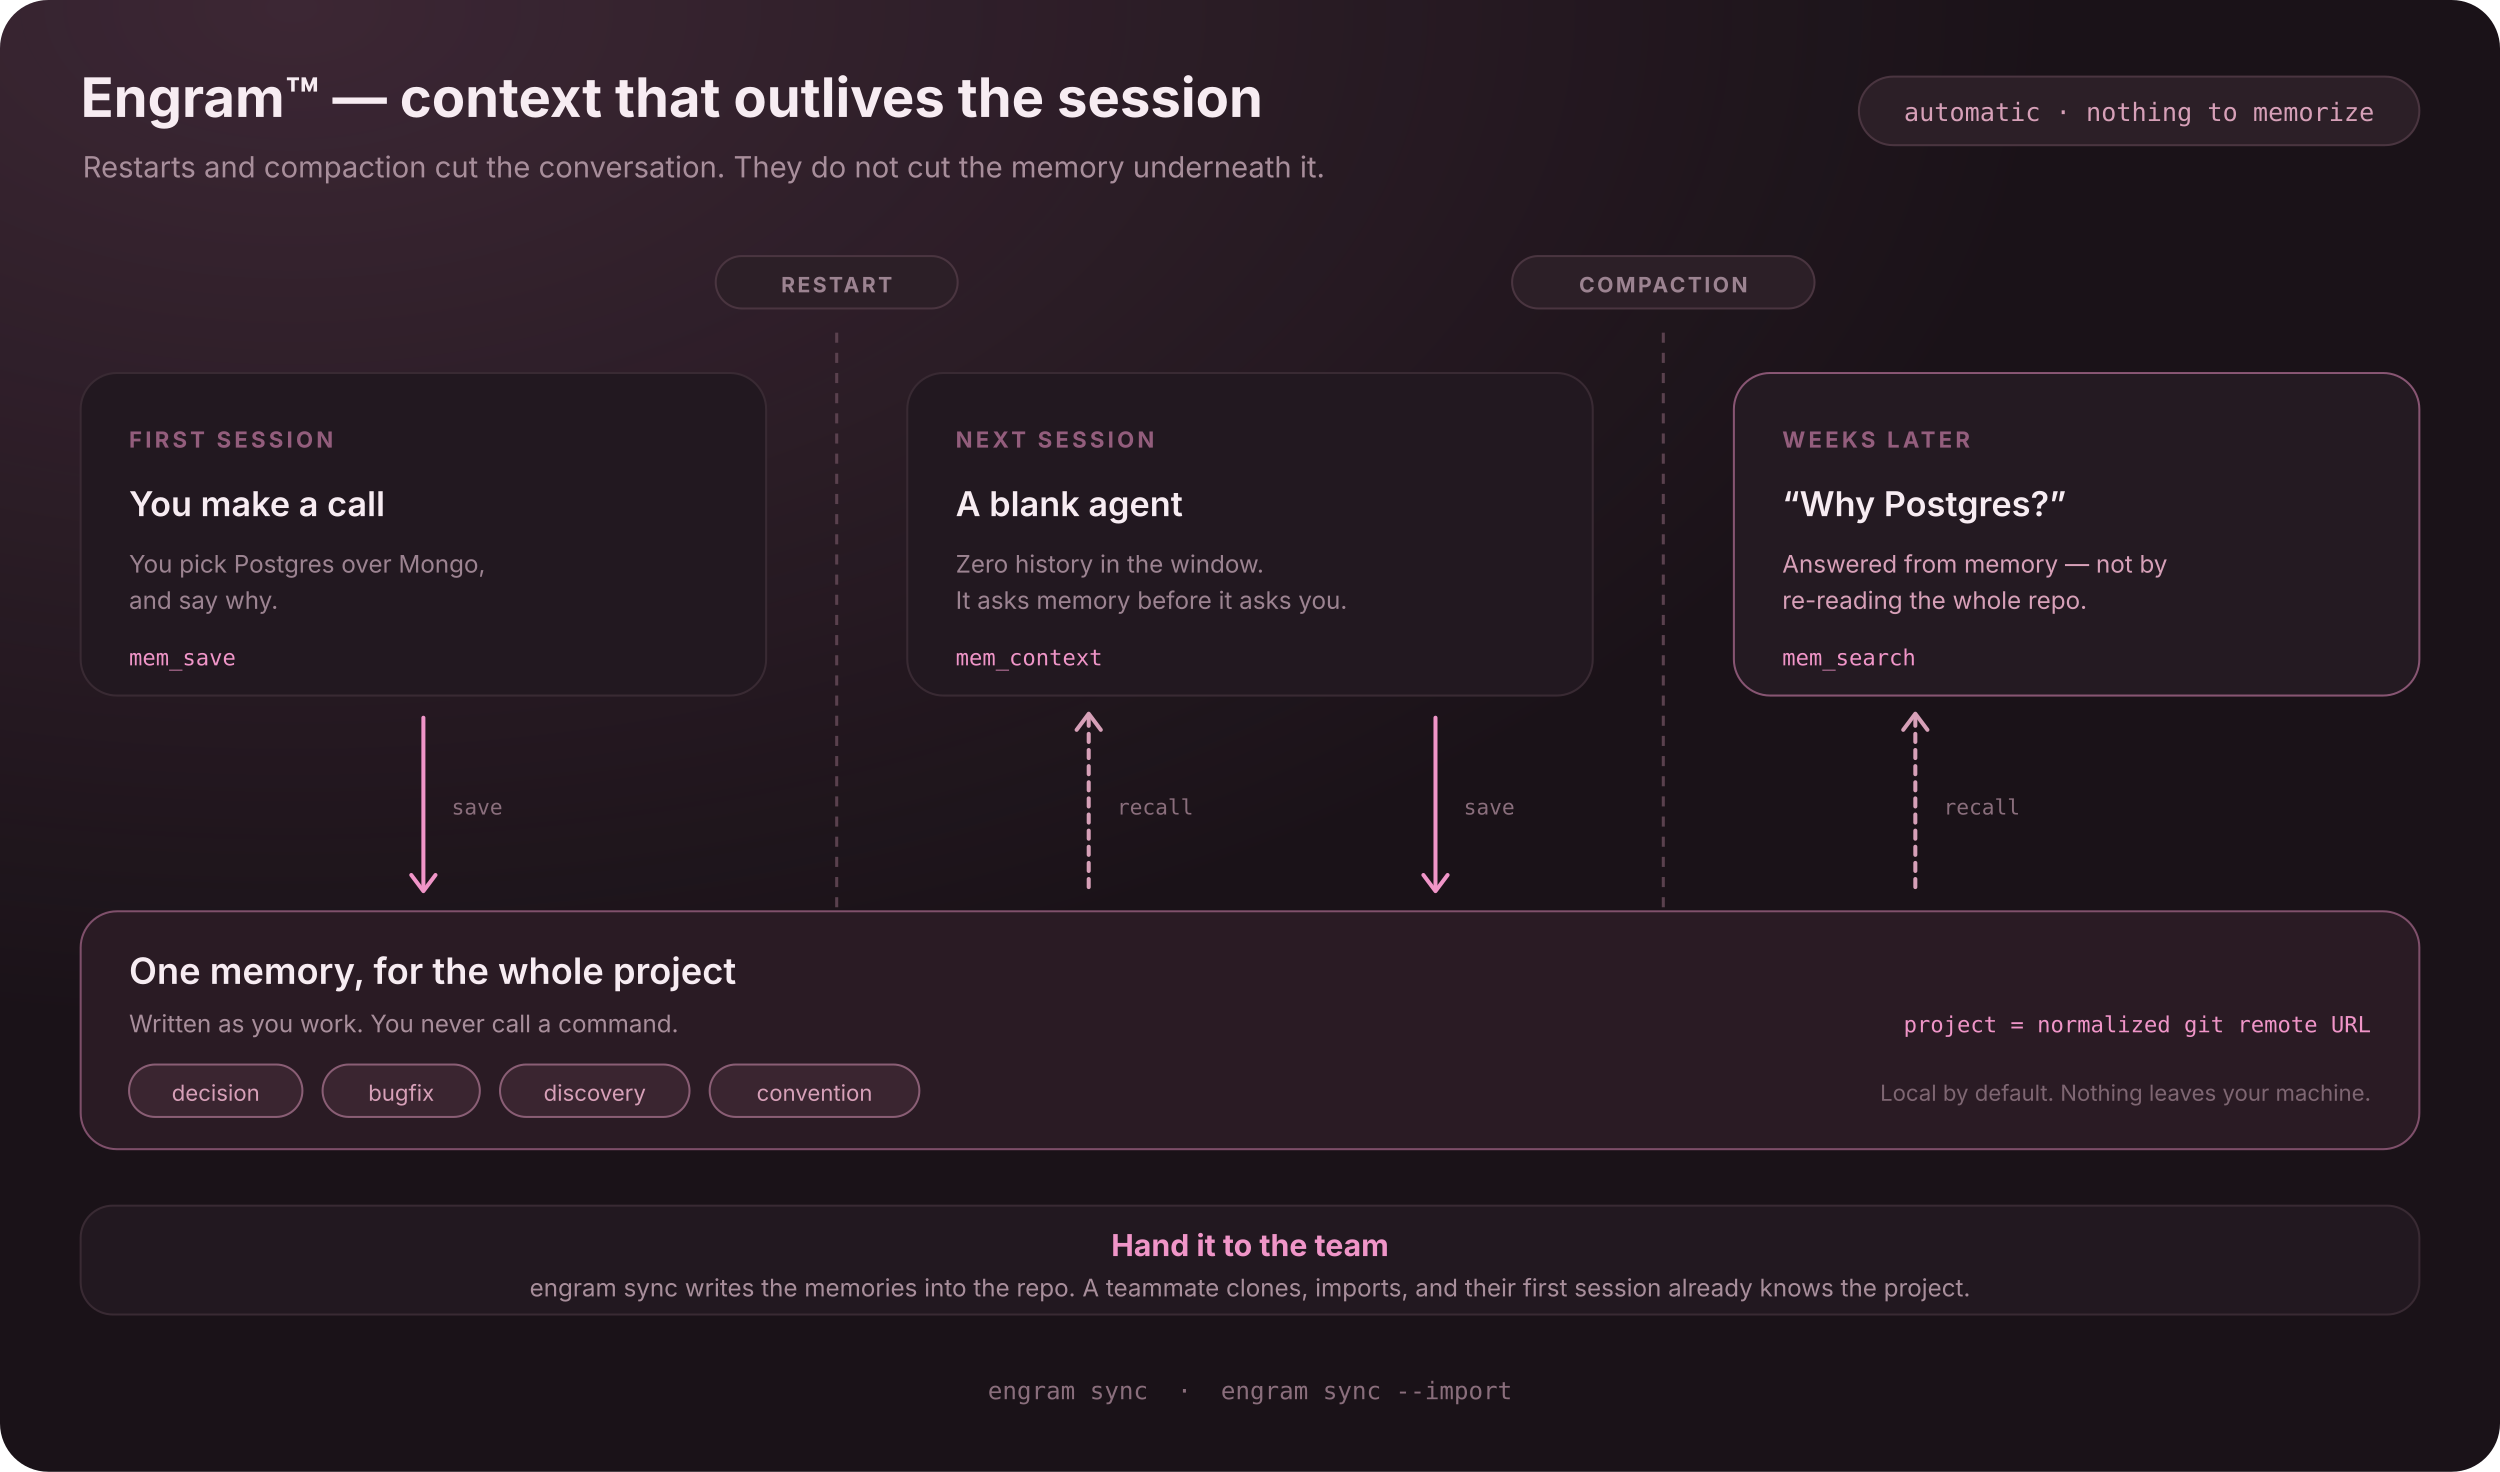
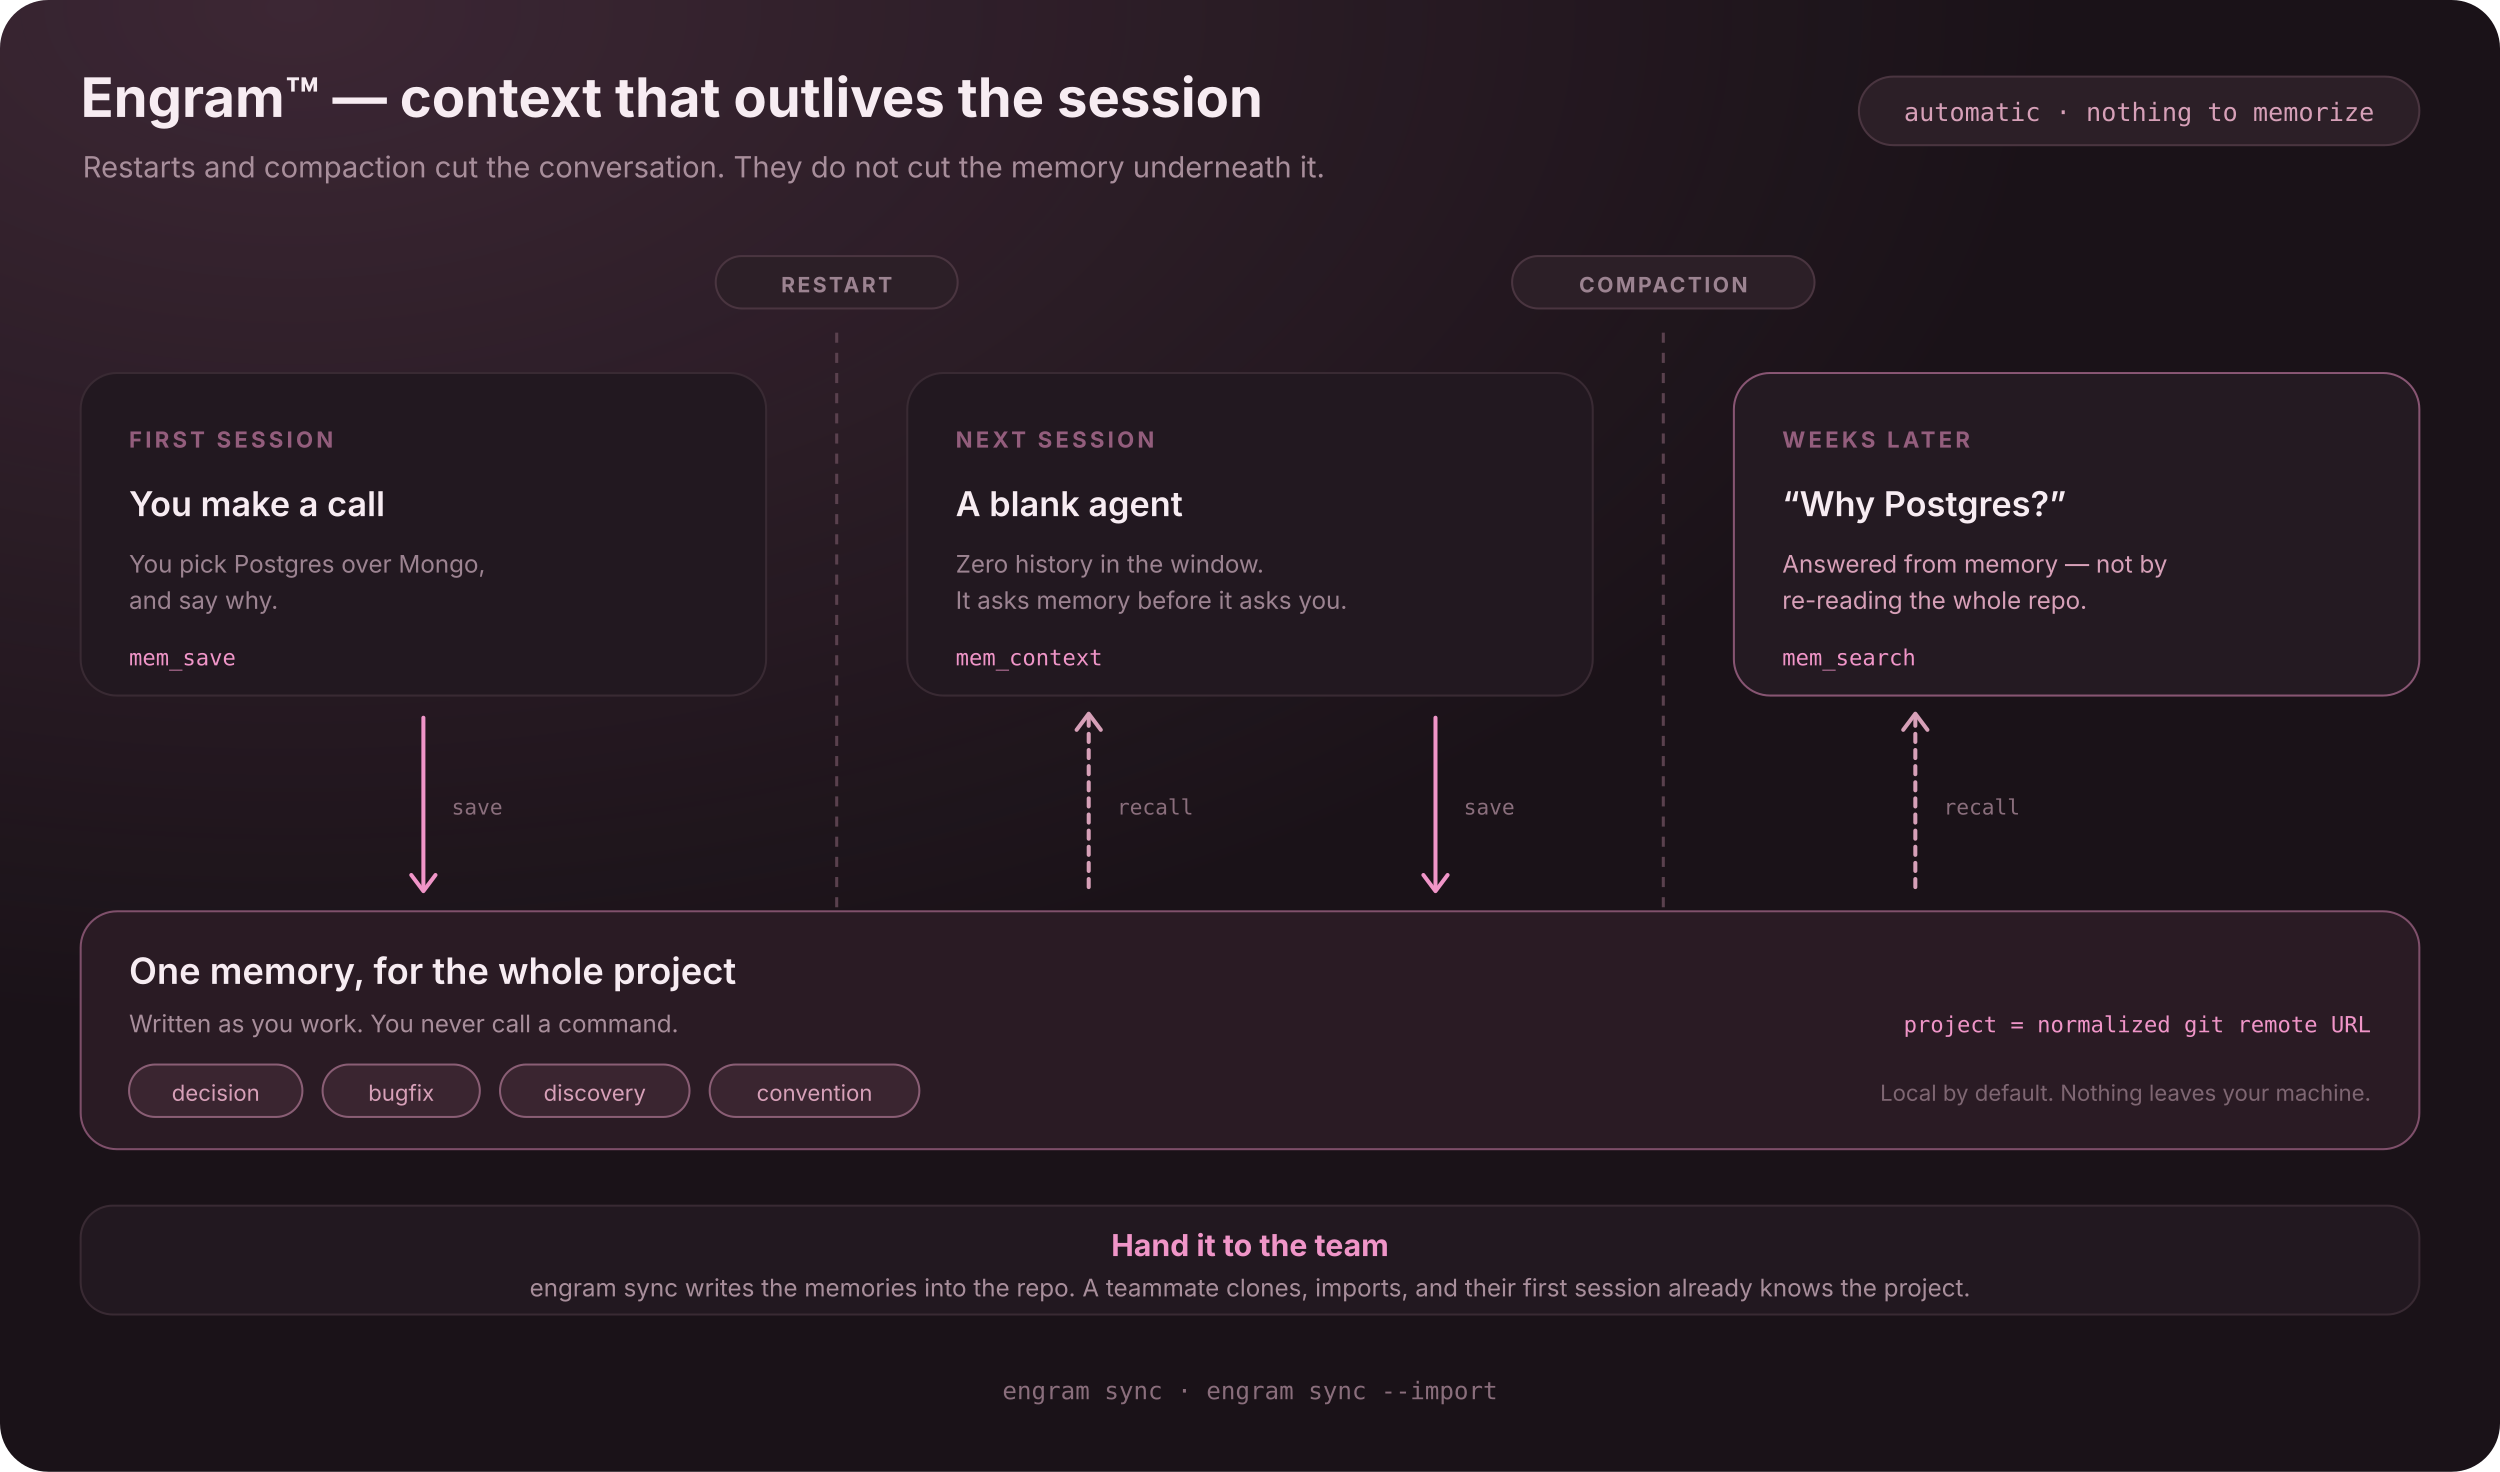
- <svg xmlns="http://www.w3.org/2000/svg" viewBox="0 0 1240 730" width="1240" height="730" role="img" aria-labelledby="engTitle engDesc" font-family="ui-sans-serif, -apple-system, BlinkMacSystemFont, 'Segoe UI', Inter, Helvetica, Arial, sans-serif">
+ <svg xmlns="http://www.w3.org/2000/svg" width="1240" height="730" aria-labelledby="engTitle engDesc" font-family="ui-sans-serif, -apple-system, BlinkMacSystemFont, 'Segoe UI', Inter, Helvetica, Arial, sans-serif" role="img" viewBox="0 0 1240 730">
  <defs>
    <radialGradient id="engAmbient" cx="12%" cy="0%" r="70%">
-       <stop offset="0%" stop-color="#F095C8" stop-opacity="0.16" />
+       <stop offset="0%" stop-color="#F095C8" stop-opacity=".16" />
      <stop offset="100%" stop-color="#F095C8" stop-opacity="0" />
    </radialGradient>
  </defs>
-   <rect width="1240" height="730" rx="24" fill="#1A1218" />
-   <rect width="1240" height="730" rx="24" fill="url(#engAmbient)" />
-   <text x="40" y="58" font-size="27" font-weight="700" fill="#F7ECF2">Engram™ — context that outlives the session</text>
-   <text x="41" y="88" font-size="14.5" fill="#A88E9B">Restarts and compaction cut the conversation. They do not cut the memory underneath it.</text>
-   <rect x="922" y="38" width="278" height="34" rx="17" fill="#2C1F27" stroke="#4A3540" />
-   <text x="1061" y="60" font-size="12.5" text-anchor="middle" fill="#D7A0B8" font-family="ui-monospace, SFMono-Regular, Menlo, Consolas, monospace">automatic · nothing to memorize</text>
-   <rect x="355" y="127" width="120" height="26" rx="13" fill="#2C1F27" stroke="#4A3540" />
-   <text x="415" y="145" font-size="10.5" font-weight="700" letter-spacing="1.2" text-anchor="middle" fill="#9C8391">RESTART</text>
-   <path d="M415 165 L415 452" stroke="#5A414E" stroke-width="1.5" stroke-dasharray="5 5" />
-   <rect x="750" y="127" width="150" height="26" rx="13" fill="#2C1F27" stroke="#4A3540" />
-   <text x="825" y="145" font-size="10.5" font-weight="700" letter-spacing="1.2" text-anchor="middle" fill="#9C8391">COMPACTION</text>
-   <path d="M825 165 L825 452" stroke="#5A414E" stroke-width="1.5" stroke-dasharray="5 5" />
-   <rect x="40" y="185" width="340" height="160" rx="18" fill="#221820" stroke="#392A33" />
-   <text x="64" y="222" font-size="11" font-weight="700" letter-spacing="1.6" fill="#F095C8" opacity="0.55">FIRST SESSION</text>
-   <text x="64" y="256" font-size="17" font-weight="600" fill="#F7ECF2">You make a call</text>
-   <text x="64" y="284" font-size="12" fill="#9C8391">You pick Postgres over Mongo,</text>
-   <text x="64" y="302" font-size="12" fill="#9C8391">and say why.</text>
-   <text x="64" y="330" font-size="11" fill="#F095C8" font-family="ui-monospace, SFMono-Regular, Menlo, Consolas, monospace">mem_save</text>
-   <rect x="450" y="185" width="340" height="160" rx="18" fill="#221820" stroke="#392A33" />
-   <text x="474" y="222" font-size="11" font-weight="700" letter-spacing="1.6" fill="#F095C8" opacity="0.55">NEXT SESSION</text>
-   <text x="474" y="256" font-size="17" font-weight="600" fill="#F7ECF2">A blank agent</text>
-   <text x="474" y="284" font-size="12" fill="#9C8391">Zero history in the window.</text>
-   <text x="474" y="302" font-size="12" fill="#9C8391">It asks memory before it asks you.</text>
-   <text x="474" y="330" font-size="11" fill="#F095C8" font-family="ui-monospace, SFMono-Regular, Menlo, Consolas, monospace">mem_context</text>
-   <rect x="860" y="185" width="340" height="160" rx="18" fill="#241A22" stroke="#F095C8" stroke-opacity="0.5" />
-   <text x="884" y="222" font-size="11" font-weight="700" letter-spacing="1.6" fill="#F095C8" opacity="0.55">WEEKS LATER</text>
-   <text x="884" y="256" font-size="17" font-weight="600" fill="#F7ECF2">“Why Postgres?”</text>
-   <text x="884" y="284" font-size="12" fill="#D7A0B8">Answered from memory — not by</text>
-   <text x="884" y="302" font-size="12" fill="#D7A0B8">re-reading the whole repo.</text>
-   <text x="884" y="330" font-size="11" fill="#F095C8" font-family="ui-monospace, SFMono-Regular, Menlo, Consolas, monospace">mem_search</text>
-   <path d="M210 356 L210 440" stroke="#F095C8" stroke-width="2" stroke-linecap="round" />
-   <path d="M204 434 L210 442 L216 434" fill="none" stroke="#F095C8" stroke-width="2" stroke-linecap="round" stroke-linejoin="round" />
-   <text x="224" y="404" font-size="10.5" fill="#8A6E7C" font-family="ui-monospace, SFMono-Regular, Menlo, Consolas, monospace">save</text>
-   <path d="M540 440 L540 356" stroke="#D7A0B8" stroke-width="2" stroke-linecap="round" stroke-dasharray="4 4" />
-   <path d="M534 362 L540 354 L546 362" fill="none" stroke="#D7A0B8" stroke-width="2" stroke-linecap="round" stroke-linejoin="round" />
-   <text x="554" y="404" font-size="10.5" fill="#8A6E7C" font-family="ui-monospace, SFMono-Regular, Menlo, Consolas, monospace">recall</text>
-   <path d="M712 356 L712 440" stroke="#F095C8" stroke-width="2" stroke-linecap="round" />
-   <path d="M706 434 L712 442 L718 434" fill="none" stroke="#F095C8" stroke-width="2" stroke-linecap="round" stroke-linejoin="round" />
-   <text x="726" y="404" font-size="10.5" fill="#8A6E7C" font-family="ui-monospace, SFMono-Regular, Menlo, Consolas, monospace">save</text>
-   <path d="M950 440 L950 356" stroke="#D7A0B8" stroke-width="2" stroke-linecap="round" stroke-dasharray="4 4" />
-   <path d="M944 362 L950 354 L956 362" fill="none" stroke="#D7A0B8" stroke-width="2" stroke-linecap="round" stroke-linejoin="round" />
-   <text x="964" y="404" font-size="10.5" fill="#8A6E7C" font-family="ui-monospace, SFMono-Regular, Menlo, Consolas, monospace">recall</text>
-   <rect x="40" y="452" width="1160" height="118" rx="18" fill="#2A1B24" stroke="#F095C8" stroke-opacity="0.45" />
-   <text x="64" y="488" font-size="18" font-weight="600" fill="#F7ECF2">One memory, for the whole project</text>
-   <text x="64" y="512" font-size="12" fill="#A88E9B">Written as you work. You never call a command.</text>
-   <rect x="64" y="528" width="86" height="26" rx="13" fill="#3A2530" stroke="#8A5E75" />
-   <text x="107" y="546" font-size="11" text-anchor="middle" fill="#D7A0B8">decision</text>
-   <rect x="160" y="528" width="78" height="26" rx="13" fill="#3A2530" stroke="#8A5E75" />
-   <text x="199" y="546" font-size="11" text-anchor="middle" fill="#D7A0B8">bugfix</text>
-   <rect x="248" y="528" width="94" height="26" rx="13" fill="#3A2530" stroke="#8A5E75" />
-   <text x="295" y="546" font-size="11" text-anchor="middle" fill="#D7A0B8">discovery</text>
-   <rect x="352" y="528" width="104" height="26" rx="13" fill="#3A2530" stroke="#8A5E75" />
-   <text x="404" y="546" font-size="11" text-anchor="middle" fill="#D7A0B8">convention</text>
-   <text x="1176" y="512" font-size="11" text-anchor="end" fill="#F095C8" font-family="ui-monospace, SFMono-Regular, Menlo, Consolas, monospace">project = normalized git remote URL</text>
-   <text x="1176" y="546" font-size="11" text-anchor="end" fill="#7E6672">Local by default. Nothing leaves your machine.</text>
-   <rect x="40" y="598" width="1160" height="54" rx="16" fill="#221820" stroke="#392A33" />
-   <text x="620" y="623" font-size="15" font-weight="700" text-anchor="middle" fill="#F095C8">Hand it to the team</text>
-   <text x="620" y="643" font-size="12" text-anchor="middle" fill="#A88E9B">engram sync writes the memories into the repo. A teammate clones, imports, and their first session already knows the project.</text>
-   <text x="620" y="694" font-size="12" text-anchor="middle" fill="#8A6E7C" font-family="ui-monospace, SFMono-Regular, Menlo, Consolas, monospace">engram sync  ·  engram sync --import</text>
+   <rect width="1240" height="730" fill="#1A1218" rx="24" />
+   <rect width="1240" height="730" fill="url(#engAmbient)" rx="24" />
+   <text x="40" y="58" fill="#F7ECF2" font-size="27" font-weight="700">Engram™ — context that outlives the session</text>
+   <text x="41" y="88" fill="#A88E9B" font-size="14.5">Restarts and compaction cut the conversation. They do not cut the memory underneath it.</text>
+   <rect width="278" height="34" x="922" y="38" fill="#2C1F27" stroke="#4A3540" rx="17" />
+   <text x="1061" y="60" fill="#D7A0B8" font-family="ui-monospace, SFMono-Regular, Menlo, Consolas, monospace" font-size="12.5" text-anchor="middle">automatic · nothing to memorize</text>
+   <rect width="120" height="26" x="355" y="127" fill="#2C1F27" stroke="#4A3540" rx="13" />
+   <text x="415" y="145" fill="#9C8391" font-size="10.5" font-weight="700" letter-spacing="1.2" text-anchor="middle">RESTART</text>
+   <path stroke="#5A414E" stroke-dasharray="5 5" stroke-width="1.5" d="M415 165 L415 452" />
+   <rect width="150" height="26" x="750" y="127" fill="#2C1F27" stroke="#4A3540" rx="13" />
+   <text x="825" y="145" fill="#9C8391" font-size="10.5" font-weight="700" letter-spacing="1.2" text-anchor="middle">COMPACTION</text>
+   <path stroke="#5A414E" stroke-dasharray="5 5" stroke-width="1.5" d="M825 165 L825 452" />
+   <rect width="340" height="160" x="40" y="185" fill="#221820" stroke="#392A33" rx="18" />
+   <text x="64" y="222" fill="#F095C8" font-size="11" font-weight="700" letter-spacing="1.6" opacity=".55">FIRST SESSION</text>
+   <text x="64" y="256" fill="#F7ECF2" font-size="17" font-weight="600">You make a call</text>
+   <text x="64" y="284" fill="#9C8391" font-size="12">You pick Postgres over Mongo,</text>
+   <text x="64" y="302" fill="#9C8391" font-size="12">and say why.</text>
+   <text x="64" y="330" fill="#F095C8" font-family="ui-monospace, SFMono-Regular, Menlo, Consolas, monospace" font-size="11">mem_save</text>
+   <rect width="340" height="160" x="450" y="185" fill="#221820" stroke="#392A33" rx="18" />
+   <text x="474" y="222" fill="#F095C8" font-size="11" font-weight="700" letter-spacing="1.6" opacity=".55">NEXT SESSION</text>
+   <text x="474" y="256" fill="#F7ECF2" font-size="17" font-weight="600">A blank agent</text>
+   <text x="474" y="284" fill="#9C8391" font-size="12">Zero history in the window.</text>
+   <text x="474" y="302" fill="#9C8391" font-size="12">It asks memory before it asks you.</text>
+   <text x="474" y="330" fill="#F095C8" font-family="ui-monospace, SFMono-Regular, Menlo, Consolas, monospace" font-size="11">mem_context</text>
+   <rect width="340" height="160" x="860" y="185" fill="#241A22" stroke="#F095C8" stroke-opacity=".5" rx="18" />
+   <text x="884" y="222" fill="#F095C8" font-size="11" font-weight="700" letter-spacing="1.6" opacity=".55">WEEKS LATER</text>
+   <text x="884" y="256" fill="#F7ECF2" font-size="17" font-weight="600">“Why Postgres?”</text>
+   <text x="884" y="284" fill="#D7A0B8" font-size="12">Answered from memory — not by</text>
+   <text x="884" y="302" fill="#D7A0B8" font-size="12">re-reading the whole repo.</text>
+   <text x="884" y="330" fill="#F095C8" font-family="ui-monospace, SFMono-Regular, Menlo, Consolas, monospace" font-size="11">mem_search</text>
+   <path stroke="#F095C8" stroke-linecap="round" stroke-width="2" d="M210 356 L210 440" />
+   <path fill="none" stroke="#F095C8" stroke-linecap="round" stroke-linejoin="round" stroke-width="2" d="M204 434 L210 442 L216 434" />
+   <text x="224" y="404" fill="#8A6E7C" font-family="ui-monospace, SFMono-Regular, Menlo, Consolas, monospace" font-size="10.5">save</text>
+   <path stroke="#D7A0B8" stroke-dasharray="4 4" stroke-linecap="round" stroke-width="2" d="M540 440 L540 356" />
+   <path fill="none" stroke="#D7A0B8" stroke-linecap="round" stroke-linejoin="round" stroke-width="2" d="M534 362 L540 354 L546 362" />
+   <text x="554" y="404" fill="#8A6E7C" font-family="ui-monospace, SFMono-Regular, Menlo, Consolas, monospace" font-size="10.5">recall</text>
+   <path stroke="#F095C8" stroke-linecap="round" stroke-width="2" d="M712 356 L712 440" />
+   <path fill="none" stroke="#F095C8" stroke-linecap="round" stroke-linejoin="round" stroke-width="2" d="M706 434 L712 442 L718 434" />
+   <text x="726" y="404" fill="#8A6E7C" font-family="ui-monospace, SFMono-Regular, Menlo, Consolas, monospace" font-size="10.5">save</text>
+   <path stroke="#D7A0B8" stroke-dasharray="4 4" stroke-linecap="round" stroke-width="2" d="M950 440 L950 356" />
+   <path fill="none" stroke="#D7A0B8" stroke-linecap="round" stroke-linejoin="round" stroke-width="2" d="M944 362 L950 354 L956 362" />
+   <text x="964" y="404" fill="#8A6E7C" font-family="ui-monospace, SFMono-Regular, Menlo, Consolas, monospace" font-size="10.5">recall</text>
+   <rect width="1160" height="118" x="40" y="452" fill="#2A1B24" stroke="#F095C8" stroke-opacity=".45" rx="18" />
+   <text x="64" y="488" fill="#F7ECF2" font-size="18" font-weight="600">One memory, for the whole project</text>
+   <text x="64" y="512" fill="#A88E9B" font-size="12">Written as you work. You never call a command.</text>
+   <rect width="86" height="26" x="64" y="528" fill="#3A2530" stroke="#8A5E75" rx="13" />
+   <text x="107" y="546" fill="#D7A0B8" font-size="11" text-anchor="middle">decision</text>
+   <rect width="78" height="26" x="160" y="528" fill="#3A2530" stroke="#8A5E75" rx="13" />
+   <text x="199" y="546" fill="#D7A0B8" font-size="11" text-anchor="middle">bugfix</text>
+   <rect width="94" height="26" x="248" y="528" fill="#3A2530" stroke="#8A5E75" rx="13" />
+   <text x="295" y="546" fill="#D7A0B8" font-size="11" text-anchor="middle">discovery</text>
+   <rect width="104" height="26" x="352" y="528" fill="#3A2530" stroke="#8A5E75" rx="13" />
+   <text x="404" y="546" fill="#D7A0B8" font-size="11" text-anchor="middle">convention</text>
+   <text x="1176" y="512" fill="#F095C8" font-family="ui-monospace, SFMono-Regular, Menlo, Consolas, monospace" font-size="11" text-anchor="end">project = normalized git remote URL</text>
+   <text x="1176" y="546" fill="#7E6672" font-size="11" text-anchor="end">Local by default. Nothing leaves your machine.</text>
+   <rect width="1160" height="54" x="40" y="598" fill="#221820" stroke="#392A33" rx="16" />
+   <text x="620" y="623" fill="#F095C8" font-size="15" font-weight="700" text-anchor="middle">Hand it to the team</text>
+   <text x="620" y="643" fill="#A88E9B" font-size="12" text-anchor="middle">engram sync writes the memories into the repo. A teammate clones, imports, and their first session already knows the project.</text>
+   <text x="620" y="694" fill="#8A6E7C" font-family="ui-monospace, SFMono-Regular, Menlo, Consolas, monospace" font-size="12" text-anchor="middle">engram sync · engram sync --import</text>
</svg>
